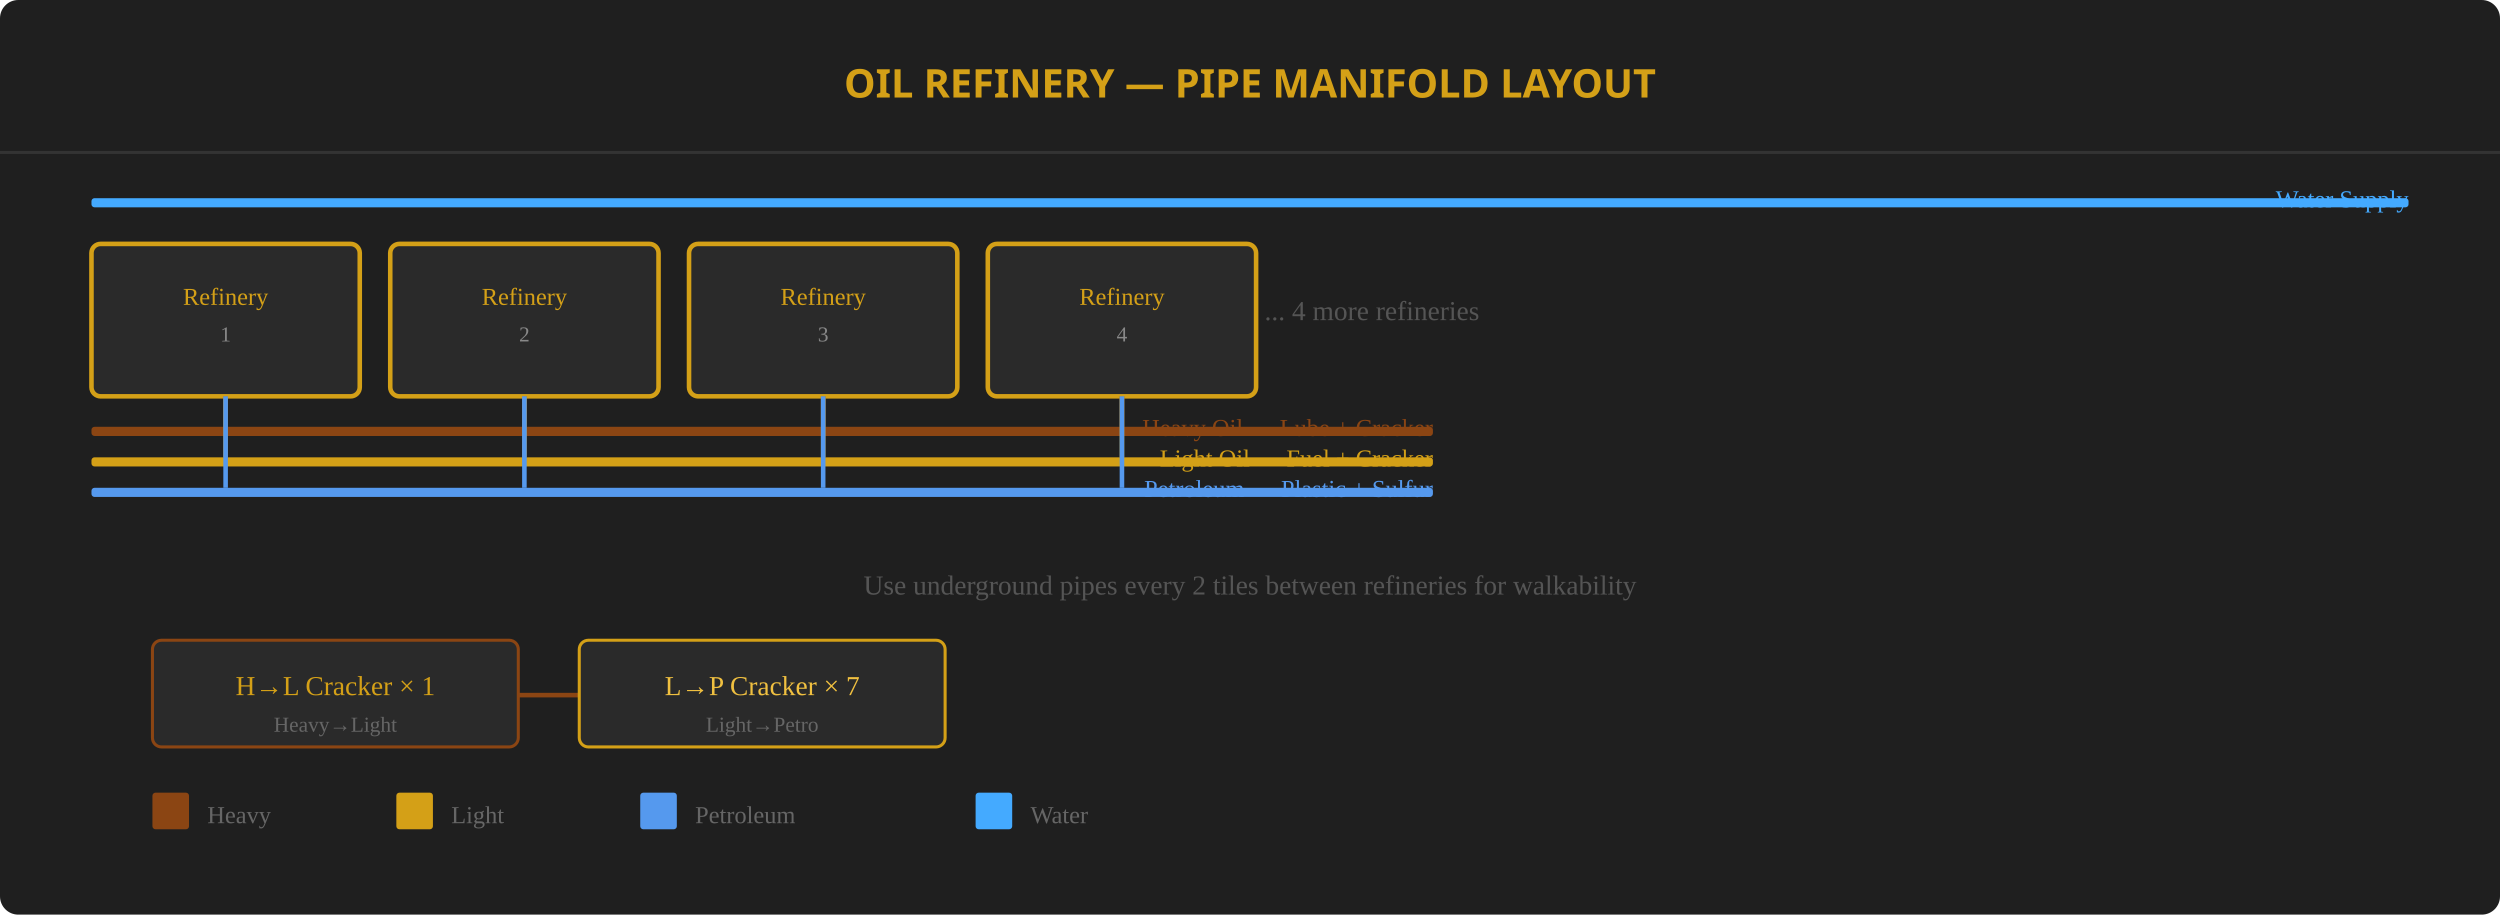
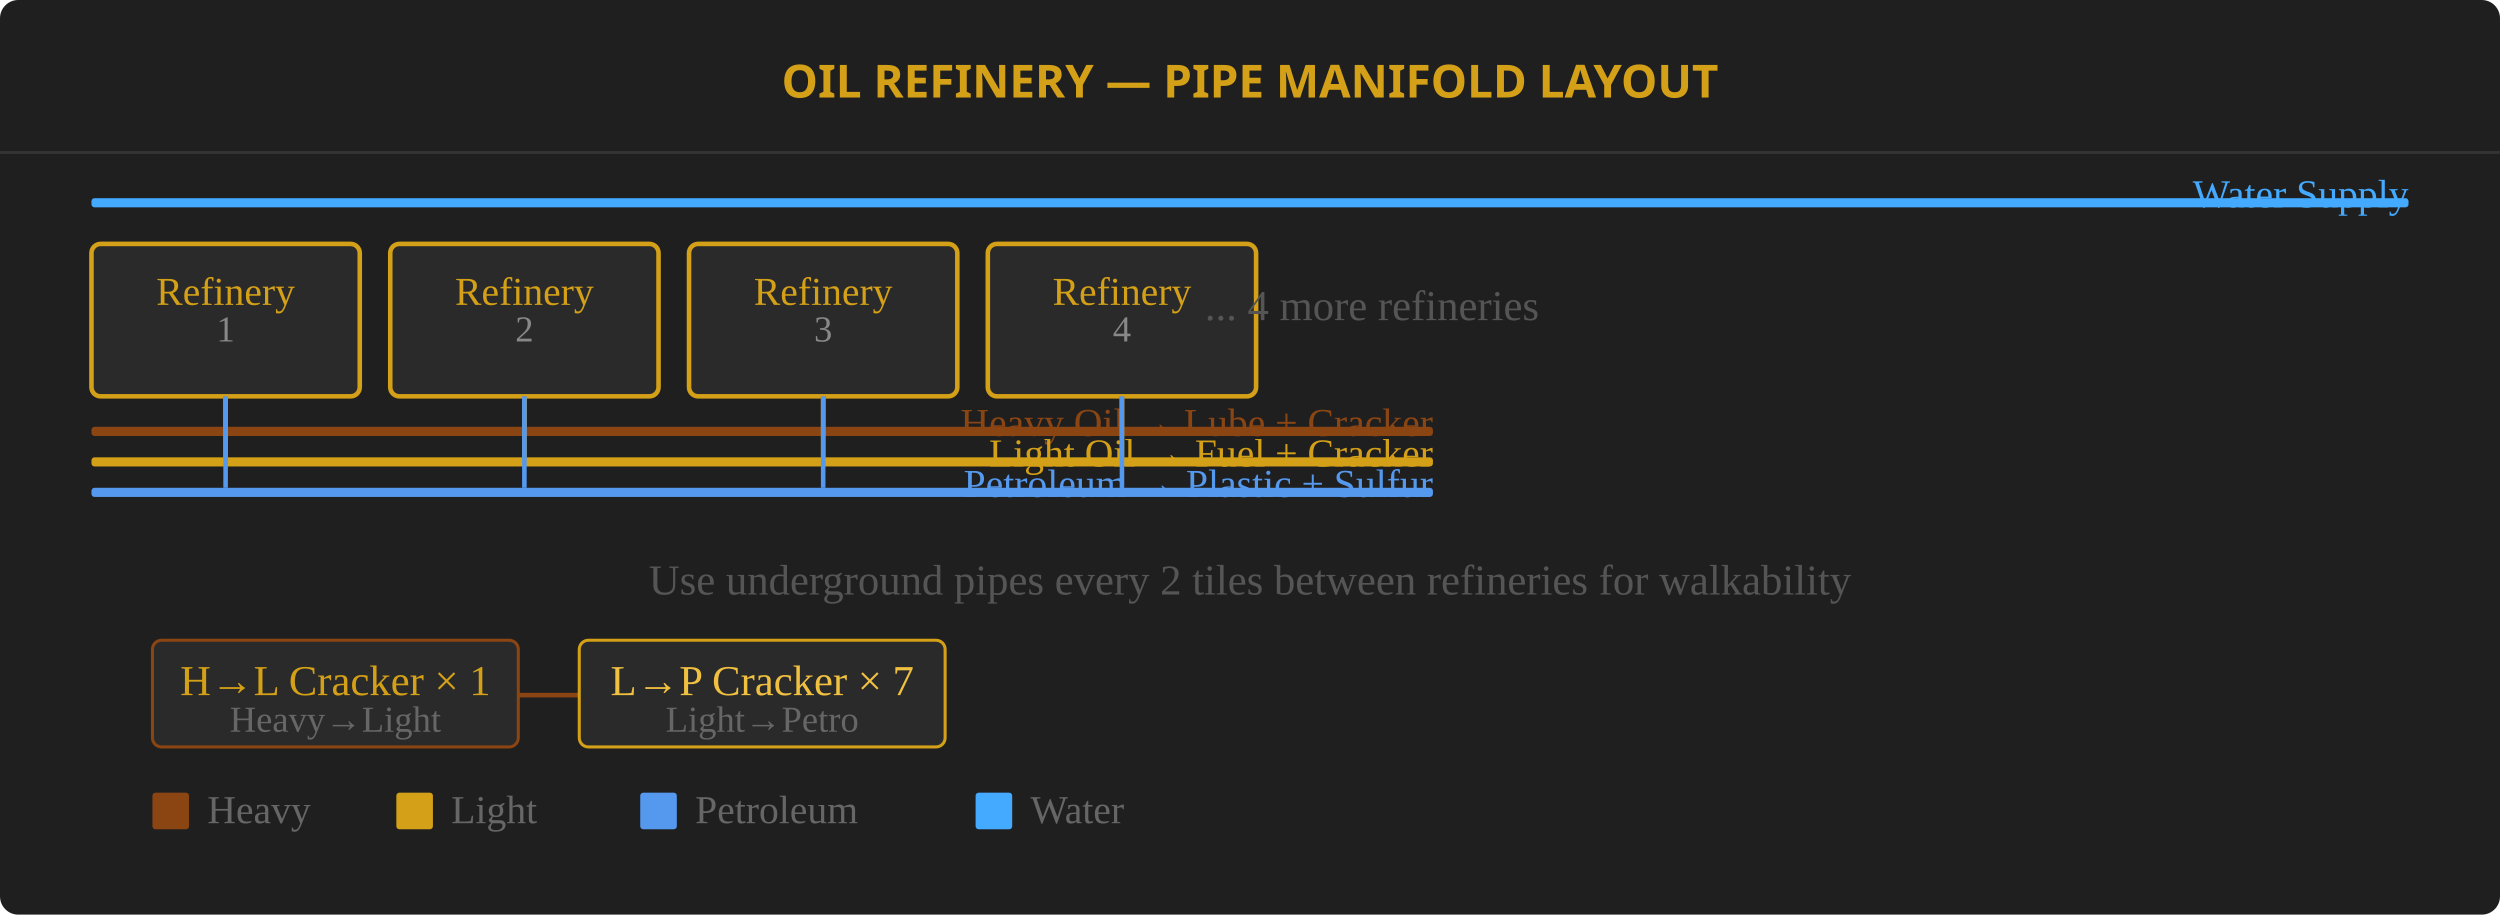
<svg xmlns="http://www.w3.org/2000/svg" viewBox="0 0 820 300" width="820" height="300">
  <defs>
    <filter id="g">
      <feGaussianBlur stdDeviation="2" result="b" />
      <feMerge>
        <feMergeNode in="b" />
        <feMergeNode in="SourceGraphic" />
      </feMerge>
    </filter>
  </defs>
  <rect width="820" height="300" fill="#1f1f1f" rx="6" />
  <line x1="0" y1="50" x2="820" y2="50" stroke="#333" />
-   <text x="410" y="32" text-anchor="middle" font-family="Orbitron,sans-serif" font-size="13" font-weight="900" fill="#d4a017">OIL REFINERY — PIPE MANIFOLD LAYOUT</text>
+   <text x="410" y="32" text-anchor="middle" font-family="Orbitron,sans-serif" font-size="15" font-weight="900" fill="#d4a017">OIL REFINERY — PIPE MANIFOLD LAYOUT</text>
  <rect x="30" y="65" width="760" height="3" rx="1" fill="#44aaff" />
-   <text x="790" y="68" text-anchor="end" font-size="8" fill="#44aaff">Water Supply</text>
+   <text x="790" y="68" text-anchor="end" font-size="13" fill="#44aaff">Water Supply</text>
  <rect x="30" y="80" width="88" height="50" rx="3" fill="#2a2a2a" stroke="#d4a017" stroke-width="1.5" />
-   <text x="74" y="100" text-anchor="middle" font-size="8" fill="#d4a017">Refinery</text>
-   <text x="74" y="112" text-anchor="middle" font-size="7" fill="#888">1</text>
+   <text x="74" y="100" text-anchor="middle" font-size="13" fill="#d4a017">Refinery</text>
+   <text x="74" y="112" text-anchor="middle" font-size="12" fill="#888">1</text>
  <rect x="128" y="80" width="88" height="50" rx="3" fill="#2a2a2a" stroke="#d4a017" stroke-width="1.5" />
-   <text x="172" y="100" text-anchor="middle" font-size="8" fill="#d4a017">Refinery</text>
-   <text x="172" y="112" text-anchor="middle" font-size="7" fill="#888">2</text>
+   <text x="172" y="100" text-anchor="middle" font-size="13" fill="#d4a017">Refinery</text>
+   <text x="172" y="112" text-anchor="middle" font-size="12" fill="#888">2</text>
  <rect x="226" y="80" width="88" height="50" rx="3" fill="#2a2a2a" stroke="#d4a017" stroke-width="1.5" />
-   <text x="270" y="100" text-anchor="middle" font-size="8" fill="#d4a017">Refinery</text>
-   <text x="270" y="112" text-anchor="middle" font-size="7" fill="#888">3</text>
+   <text x="270" y="100" text-anchor="middle" font-size="13" fill="#d4a017">Refinery</text>
+   <text x="270" y="112" text-anchor="middle" font-size="12" fill="#888">3</text>
  <rect x="324" y="80" width="88" height="50" rx="3" fill="#2a2a2a" stroke="#d4a017" stroke-width="1.5" />
-   <text x="368" y="100" text-anchor="middle" font-size="8" fill="#d4a017">Refinery</text>
-   <text x="368" y="112" text-anchor="middle" font-size="7" fill="#888">4</text>
-   <text x="450" y="105" text-anchor="middle" font-size="9" fill="#555">... 4 more refineries</text>
+   <text x="368" y="100" text-anchor="middle" font-size="13" fill="#d4a017">Refinery</text>
+   <text x="368" y="112" text-anchor="middle" font-size="12" fill="#888">4</text>
+   <text x="450" y="105" text-anchor="middle" font-size="14" fill="#555">... 4 more refineries</text>
  <rect x="30" y="140" width="440" height="3" rx="1" fill="#8b4513" />
-   <text x="470" y="143" text-anchor="end" font-size="8" fill="#8b4513">Heavy Oil → Lube + Cracker</text>
+   <text x="470" y="143" text-anchor="end" font-size="13" fill="#8b4513">Heavy Oil → Lube + Cracker</text>
  <rect x="30" y="150" width="440" height="3" rx="1" fill="#d4a017" />
-   <text x="470" y="153" text-anchor="end" font-size="8" fill="#d4a017">Light Oil → Fuel + Cracker</text>
+   <text x="470" y="153" text-anchor="end" font-size="13" fill="#d4a017">Light Oil → Fuel + Cracker</text>
  <rect x="30" y="160" width="440" height="3" rx="1" fill="#5599ee" />
-   <text x="470" y="163" text-anchor="end" font-size="8" fill="#5599ee">Petroleum → Plastic + Sulfur</text>
+   <text x="470" y="163" text-anchor="end" font-size="13" fill="#5599ee">Petroleum → Plastic + Sulfur</text>
  <line x1="74" y1="130" x2="74" y2="140" stroke="#8b4513" stroke-width="1.5" />
  <line x1="74" y1="130" x2="74" y2="150" stroke="#d4a017" stroke-width="1.5" />
  <line x1="74" y1="130" x2="74" y2="160" stroke="#5599ee" stroke-width="1.5" />
  <line x1="172" y1="130" x2="172" y2="140" stroke="#8b4513" stroke-width="1.5" />
  <line x1="172" y1="130" x2="172" y2="150" stroke="#d4a017" stroke-width="1.5" />
  <line x1="172" y1="130" x2="172" y2="160" stroke="#5599ee" stroke-width="1.5" />
  <line x1="270" y1="130" x2="270" y2="140" stroke="#8b4513" stroke-width="1.5" />
  <line x1="270" y1="130" x2="270" y2="150" stroke="#d4a017" stroke-width="1.5" />
  <line x1="270" y1="130" x2="270" y2="160" stroke="#5599ee" stroke-width="1.5" />
  <line x1="368" y1="130" x2="368" y2="140" stroke="#8b4513" stroke-width="1.5" />
  <line x1="368" y1="130" x2="368" y2="150" stroke="#d4a017" stroke-width="1.5" />
  <line x1="368" y1="130" x2="368" y2="160" stroke="#5599ee" stroke-width="1.5" />
-   <text x="410" y="195" text-anchor="middle" font-size="9" fill="#555">Use underground pipes every 2 tiles between refineries for walkability</text>
+   <text x="410" y="195" text-anchor="middle" font-size="14" fill="#555">Use underground pipes every 2 tiles between refineries for walkability</text>
  <rect x="50" y="210" width="120" height="35" rx="3" fill="#2a2a2a" stroke="#8b4513" />
-   <text x="110" y="228" text-anchor="middle" font-size="9" fill="#d4a017">H→L Cracker × 1</text>
-   <text x="110" y="240" text-anchor="middle" font-size="7" fill="#666">Heavy→Light</text>
+   <text x="110" y="228" text-anchor="middle" font-size="14" fill="#d4a017">H→L Cracker × 1</text>
+   <text x="110" y="240" text-anchor="middle" font-size="12" fill="#666">Heavy→Light</text>
  <line x1="170" y1="228" x2="190" y2="228" stroke="#8b4513" stroke-width="1.5" />
  <rect x="190" y="210" width="120" height="35" rx="3" fill="#2a2a2a" stroke="#d4a017" />
-   <text x="250" y="228" text-anchor="middle" font-size="9" fill="#f0c040">L→P Cracker × 7</text>
-   <text x="250" y="240" text-anchor="middle" font-size="7" fill="#666">Light→Petro</text>
+   <text x="250" y="228" text-anchor="middle" font-size="14" fill="#f0c040">L→P Cracker × 7</text>
+   <text x="250" y="240" text-anchor="middle" font-size="12" fill="#666">Light→Petro</text>
  <rect x="50" y="260" width="12" height="12" rx="1" fill="#8b4513" />
-   <text x="68" y="270" text-anchor="start" font-size="8" fill="#666">Heavy</text>
+   <text x="68" y="270" text-anchor="start" font-size="13" fill="#666">Heavy</text>
  <rect x="130" y="260" width="12" height="12" rx="1" fill="#d4a017" />
-   <text x="148" y="270" text-anchor="start" font-size="8" fill="#666">Light</text>
+   <text x="148" y="270" text-anchor="start" font-size="13" fill="#666">Light</text>
  <rect x="210" y="260" width="12" height="12" rx="1" fill="#5599ee" />
-   <text x="228" y="270" text-anchor="start" font-size="8" fill="#666">Petroleum</text>
+   <text x="228" y="270" text-anchor="start" font-size="13" fill="#666">Petroleum</text>
  <rect x="320" y="260" width="12" height="12" rx="1" fill="#44aaff" />
-   <text x="338" y="270" text-anchor="start" font-size="8" fill="#666">Water</text>
+   <text x="338" y="270" text-anchor="start" font-size="13" fill="#666">Water</text>
</svg>
